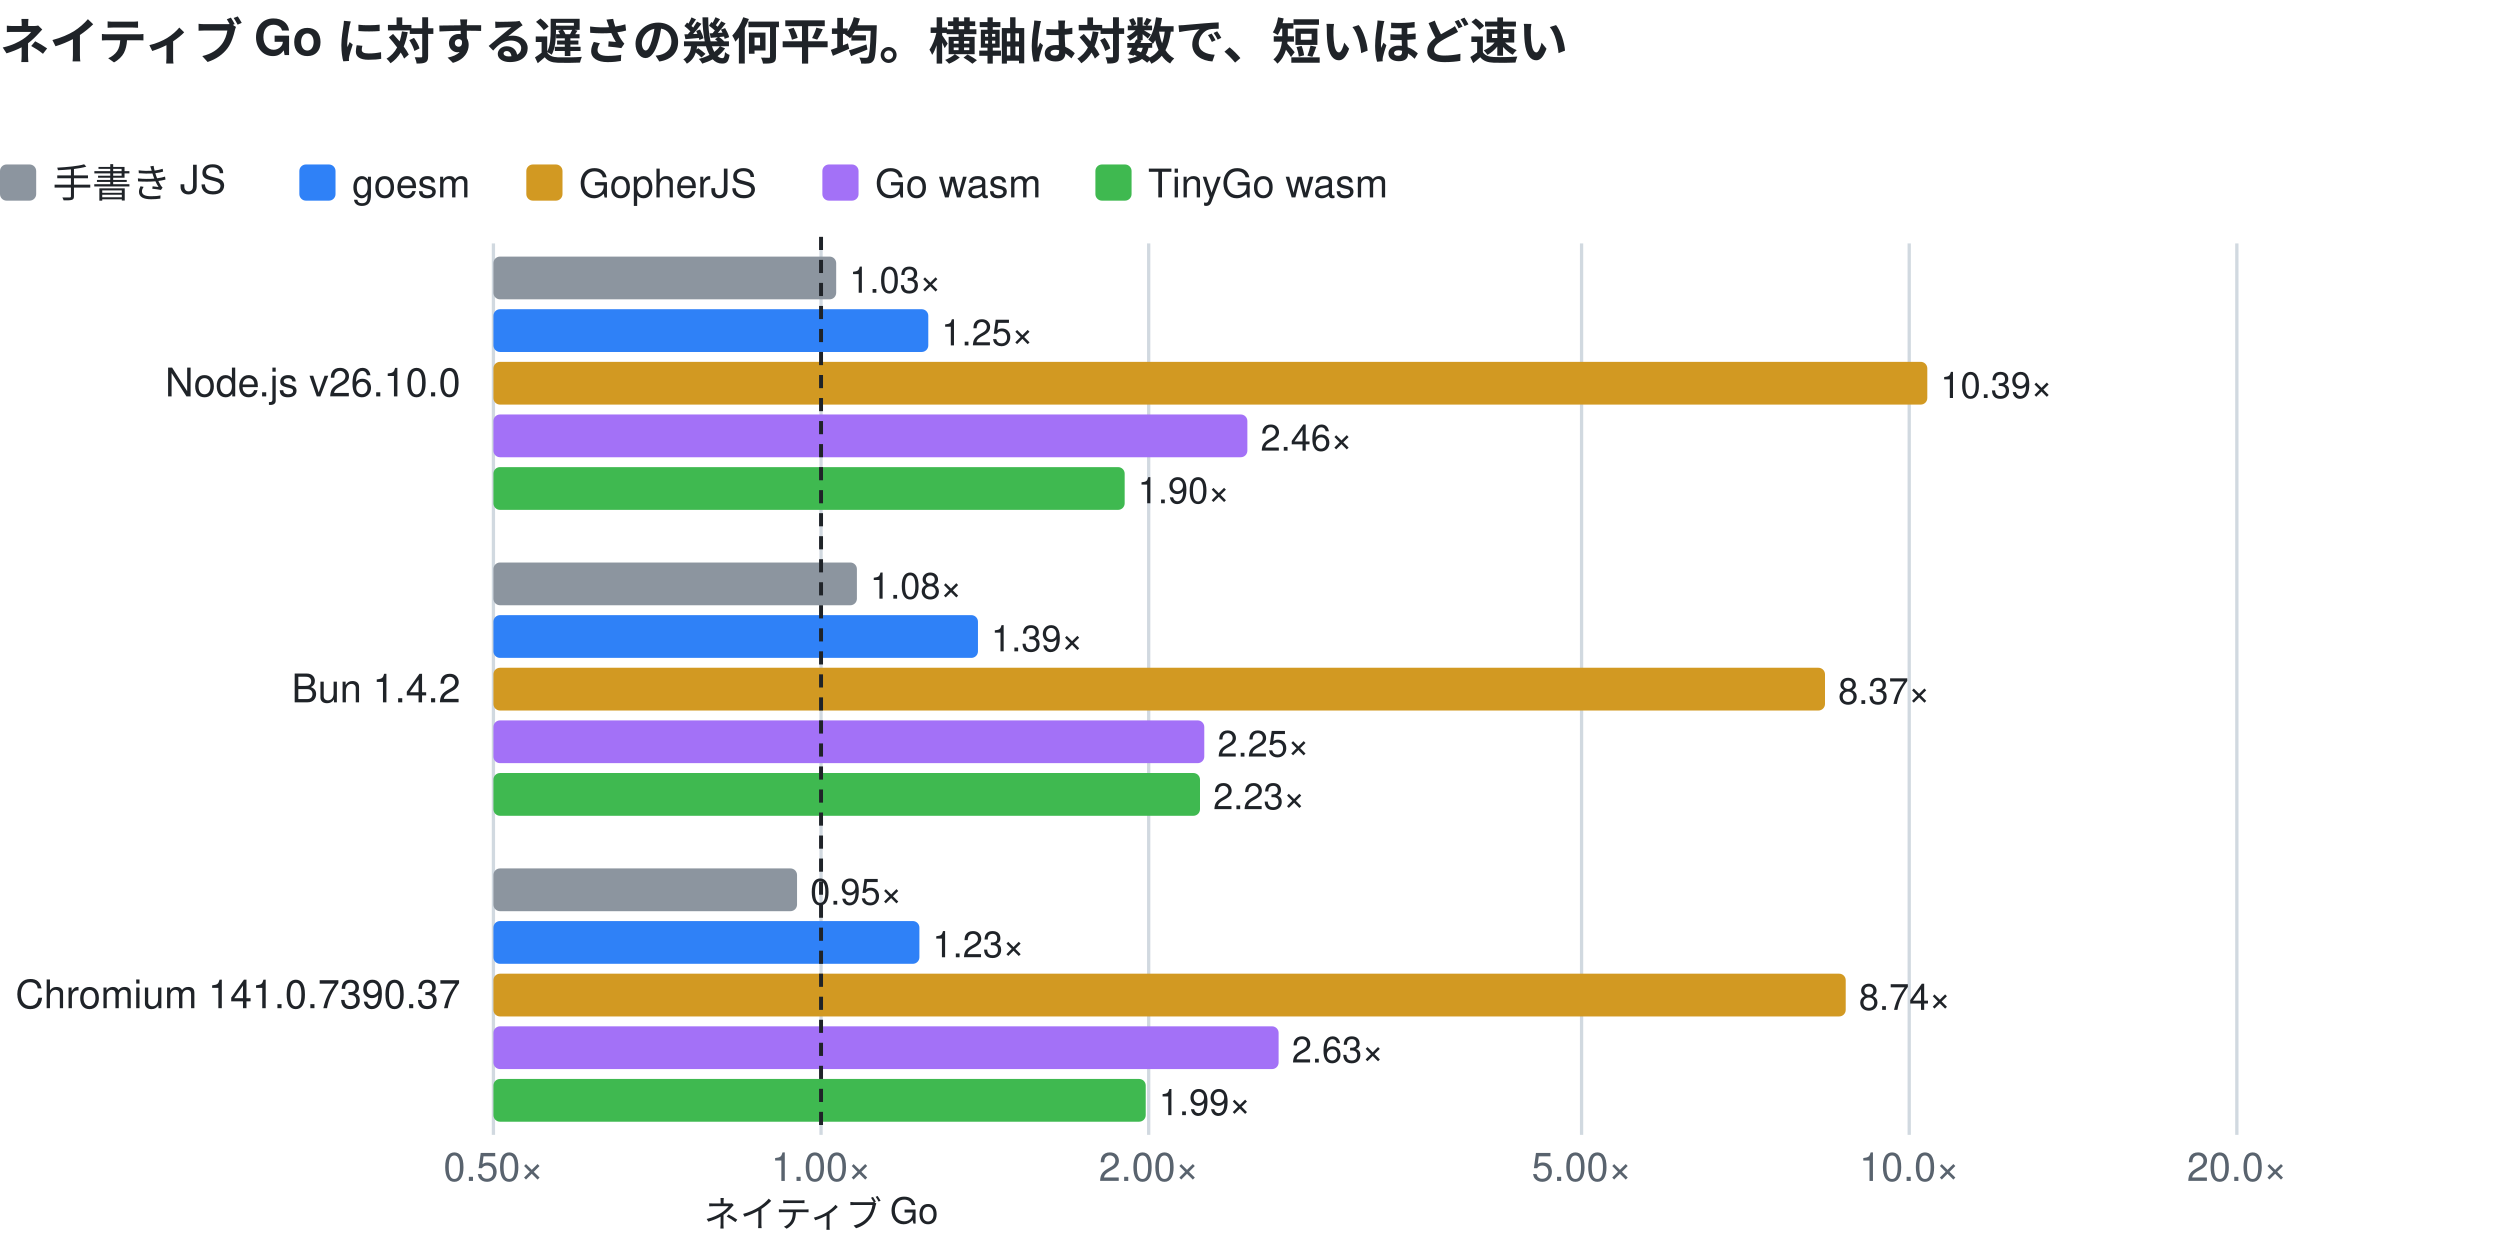
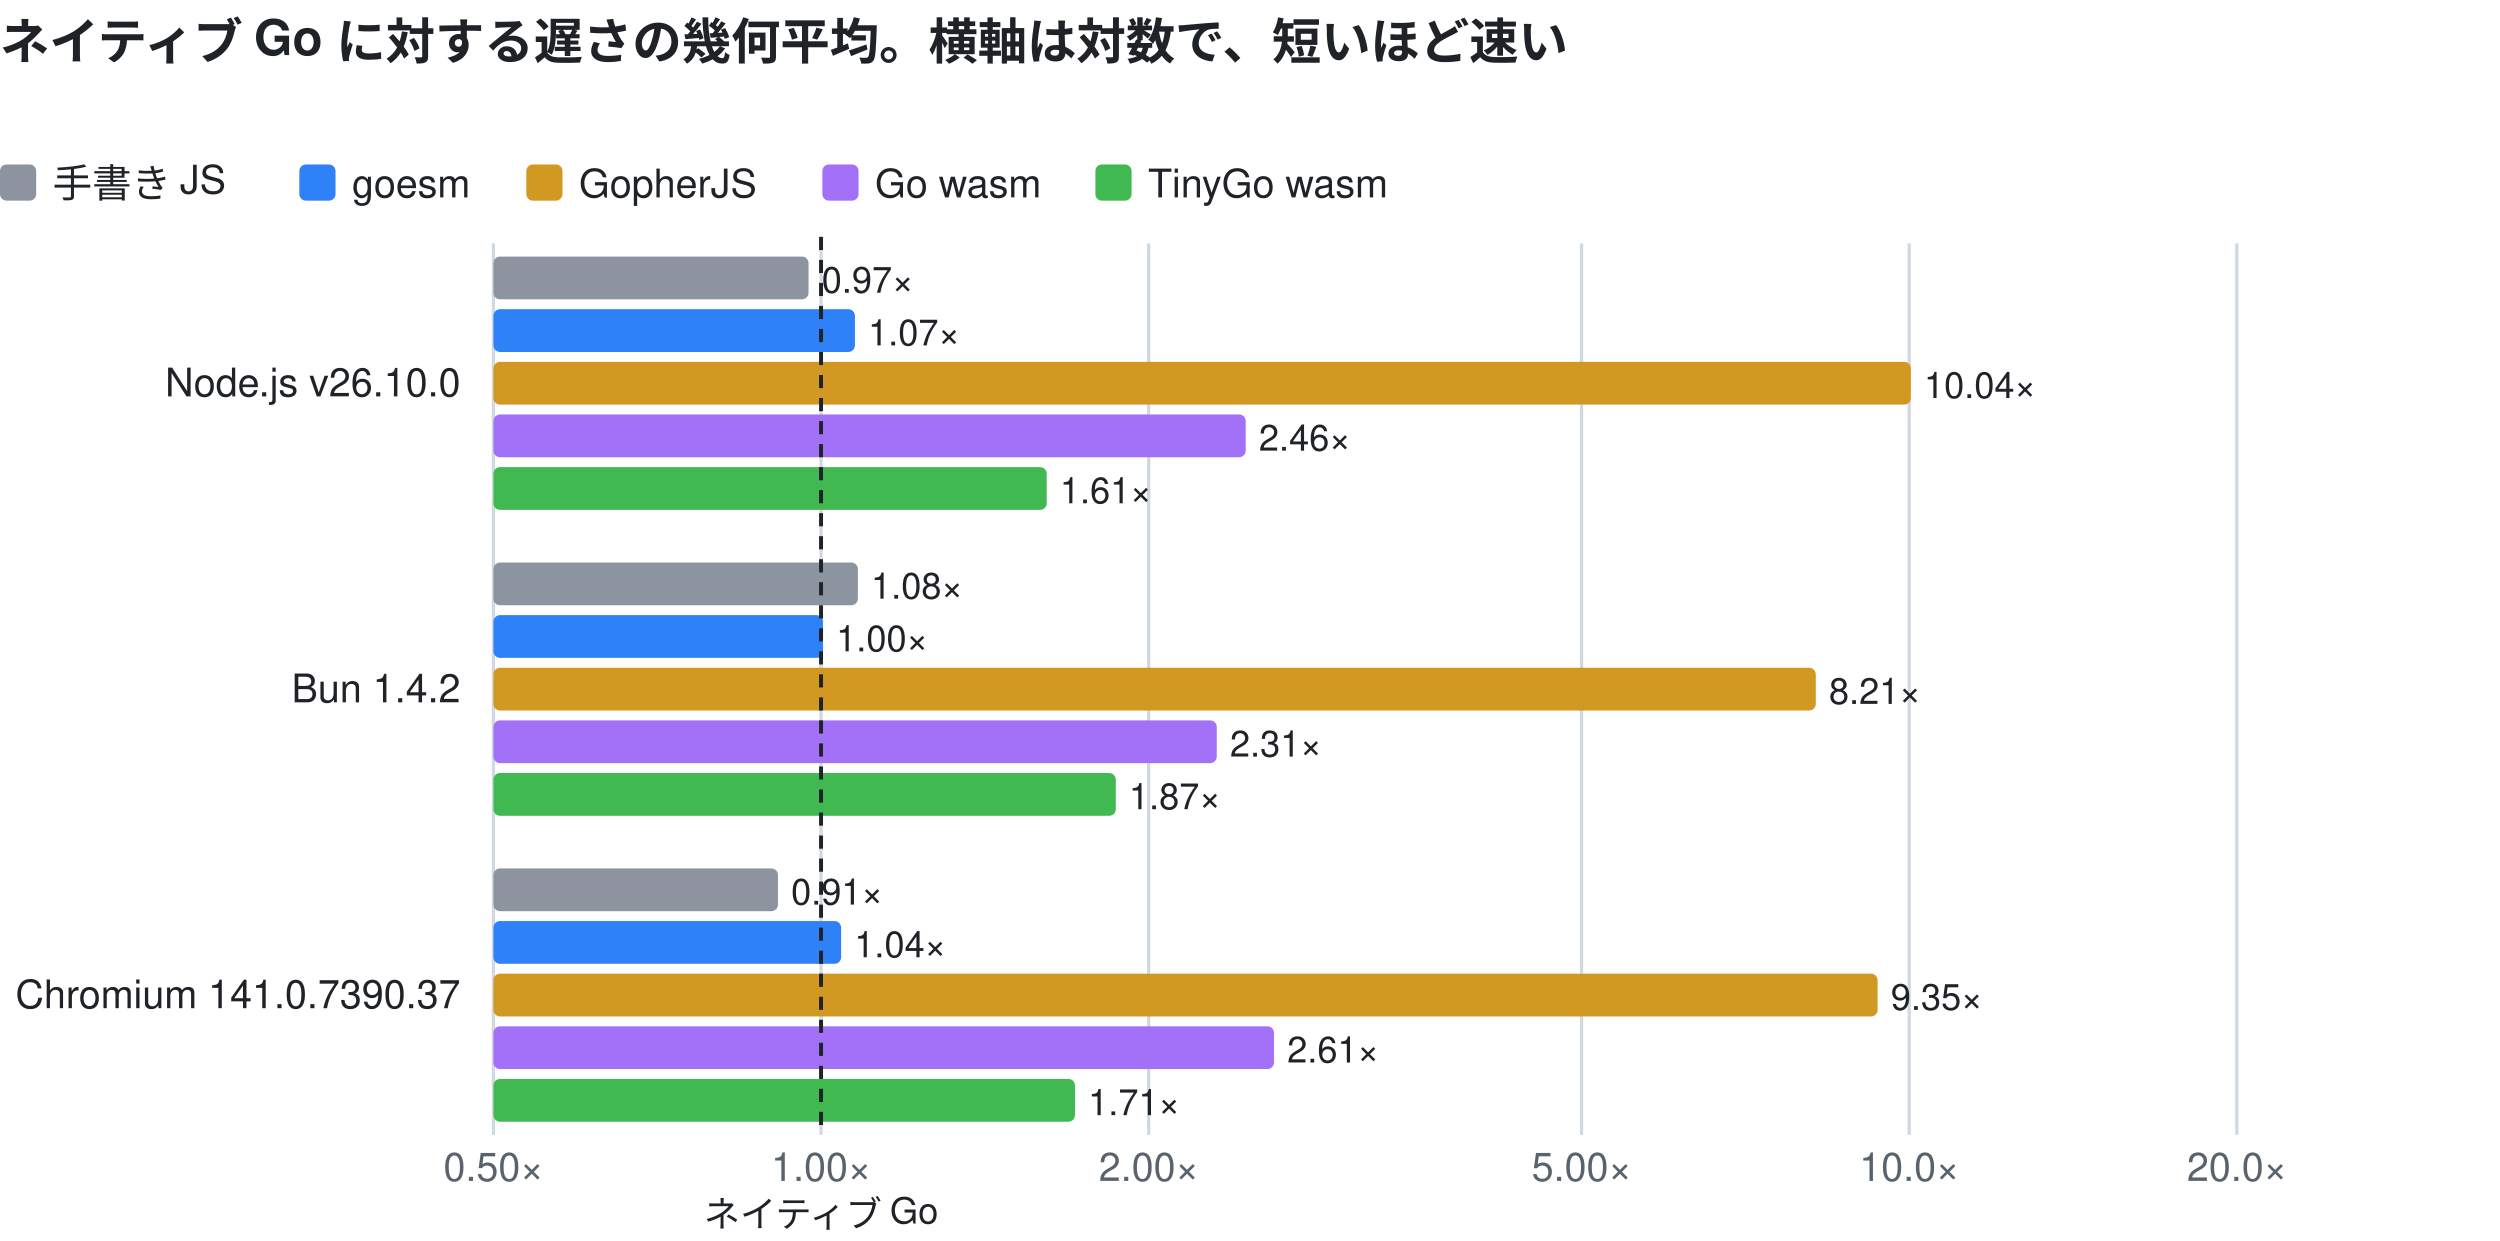
<svg xmlns="http://www.w3.org/2000/svg" width="760" height="377" viewBox="0 0 760 377" font-family="-apple-system, 'Segoe UI', Helvetica, Arial, 'Hiragino Sans', 'Noto Sans CJK JP', 'Yu Gothic', sans-serif" font-size="12">
  <style>.t{fill:#1f2328}.m{fill:#59636e}.g{stroke:#d1d9e0}.r{stroke:#1f2328}@media (prefers-color-scheme:dark){.t{fill:#f0f6fc}.m{fill:#9198a1}.g{stroke:#3d444d}.r{stroke:#f0f6fc}}</style>
  <text class="t" x="0" y="18" font-size="15" font-weight="600">ネイティブ Go に対する遅さの幾何平均。横軸は対数で、短いほど速い</text>
  <rect x="0" y="50" width="11" height="11" rx="2" fill="#8c959f" />
  <text class="t" x="16" y="60">手書き JS</text>
  <rect x="91" y="50" width="11" height="11" rx="2" fill="#2f81f7" />
  <text class="t" x="107" y="60">goesm</text>
  <rect x="160" y="50" width="11" height="11" rx="2" fill="#d29922" />
  <text class="t" x="176" y="60">GopherJS</text>
  <rect x="250" y="50" width="11" height="11" rx="2" fill="#a371f7" />
  <text class="t" x="266" y="60">Go wasm</text>
  <rect x="333" y="50" width="11" height="11" rx="2" fill="#3fb950" />
  <text class="t" x="349" y="60">TinyGo wasm</text>
  <line class="g" x1="150.0" y1="74" x2="150.0" y2="345" />
  <text class="m" x="150.0" y="359" text-anchor="middle">0.50×</text>
  <line class="g" x1="249.6" y1="74" x2="249.6" y2="345" />
  <text class="m" x="249.6" y="359" text-anchor="middle">1.00×</text>
  <line class="g" x1="349.2" y1="74" x2="349.2" y2="345" />
  <text class="m" x="349.2" y="359" text-anchor="middle">2.00×</text>
  <line class="g" x1="480.8" y1="74" x2="480.8" y2="345" />
  <text class="m" x="480.8" y="359" text-anchor="middle">5.00×</text>
  <line class="g" x1="580.4" y1="74" x2="580.4" y2="345" />
  <text class="m" x="580.4" y="359" text-anchor="middle">10.0×</text>
  <line class="g" x1="680.0" y1="74" x2="680.0" y2="345" />
  <text class="m" x="680.0" y="359" text-anchor="middle">20.0×</text>
  <text class="t" x="140" y="120.5" text-anchor="end">Node.js v26.10.0</text>
-   <rect x="150" y="78" width="104.2" height="13" rx="2" fill="#8c959f" />
-   <text class="t" x="258.2" y="89" font-size="11">1.03×</text>
-   <rect x="150" y="94" width="132.2" height="13" rx="2" fill="#2f81f7" />
-   <text class="t" x="286.2" y="105" font-size="11">1.25×</text>
-   <rect x="150" y="110" width="435.9" height="13" rx="2" fill="#d29922" />
-   <text class="t" x="589.9" y="121" font-size="11">10.39×</text>
-   <rect x="150" y="126" width="229.2" height="13" rx="2" fill="#a371f7" />
-   <text class="t" x="383.2" y="137" font-size="11">2.46×</text>
-   <rect x="150" y="142" width="191.9" height="13" rx="2" fill="#3fb950" />
-   <text class="t" x="345.9" y="153" font-size="11">1.90×</text>
+   <rect x="150" y="78" width="95.8" height="13" rx="2" fill="#8c959f" />
+   <text class="t" x="249.8" y="89" font-size="11">0.97×</text>
+   <rect x="150" y="94" width="109.9" height="13" rx="2" fill="#2f81f7" />
+   <text class="t" x="263.9" y="105" font-size="11">1.07×</text>
+   <rect x="150" y="110" width="430.9" height="13" rx="2" fill="#d29922" />
+   <text class="t" x="584.9" y="121" font-size="11">10.04×</text>
+   <rect x="150" y="126" width="228.7" height="13" rx="2" fill="#a371f7" />
+   <text class="t" x="382.7" y="137" font-size="11">2.46×</text>
+   <rect x="150" y="142" width="168.2" height="13" rx="2" fill="#3fb950" />
+   <text class="t" x="322.2" y="153" font-size="11">1.61×</text>
  <text class="t" x="140" y="213.5" text-anchor="end">Bun 1.4.2</text>
-   <rect x="150" y="171" width="110.5" height="13" rx="2" fill="#8c959f" />
-   <text class="t" x="264.5" y="182" font-size="11">1.08×</text>
-   <rect x="150" y="187" width="147.3" height="13" rx="2" fill="#2f81f7" />
-   <text class="t" x="301.3" y="198" font-size="11">1.39×</text>
-   <rect x="150" y="203" width="404.8" height="13" rx="2" fill="#d29922" />
-   <text class="t" x="558.8" y="214" font-size="11">8.37×</text>
-   <rect x="150" y="219" width="216.1" height="13" rx="2" fill="#a371f7" />
-   <text class="t" x="370.1" y="230" font-size="11">2.25×</text>
-   <rect x="150" y="235" width="214.8" height="13" rx="2" fill="#3fb950" />
-   <text class="t" x="368.8" y="246" font-size="11">2.23×</text>
+   <rect x="150" y="171" width="110.8" height="13" rx="2" fill="#8c959f" />
+   <text class="t" x="264.8" y="182" font-size="11">1.08×</text>
+   <rect x="150" y="187" width="100.2" height="13" rx="2" fill="#2f81f7" />
+   <text class="t" x="254.2" y="198" font-size="11">1.00×</text>
+   <rect x="150" y="203" width="402.0" height="13" rx="2" fill="#d29922" />
+   <text class="t" x="556.0" y="214" font-size="11">8.21×</text>
+   <rect x="150" y="219" width="219.9" height="13" rx="2" fill="#a371f7" />
+   <text class="t" x="373.9" y="230" font-size="11">2.31×</text>
+   <rect x="150" y="235" width="189.2" height="13" rx="2" fill="#3fb950" />
+   <text class="t" x="343.2" y="246" font-size="11">1.87×</text>
  <text class="t" x="140" y="306.5" text-anchor="end">Chromium 141.0.7390.37</text>
-   <rect x="150" y="264" width="92.3" height="13" rx="2" fill="#8c959f" />
-   <text class="t" x="246.3" y="275" font-size="11">0.95×</text>
-   <rect x="150" y="280" width="129.5" height="13" rx="2" fill="#2f81f7" />
-   <text class="t" x="283.5" y="291" font-size="11">1.23×</text>
-   <rect x="150" y="296" width="411.1" height="13" rx="2" fill="#d29922" />
-   <text class="t" x="565.1" y="307" font-size="11">8.74×</text>
-   <rect x="150" y="312" width="238.7" height="13" rx="2" fill="#a371f7" />
-   <text class="t" x="392.7" y="323" font-size="11">2.63×</text>
-   <rect x="150" y="328" width="198.3" height="13" rx="2" fill="#3fb950" />
-   <text class="t" x="352.3" y="339" font-size="11">1.99×</text>
+   <rect x="150" y="264" width="86.5" height="13" rx="2" fill="#8c959f" />
+   <text class="t" x="240.5" y="275" font-size="11">0.91×</text>
+   <rect x="150" y="280" width="105.7" height="13" rx="2" fill="#2f81f7" />
+   <text class="t" x="259.7" y="291" font-size="11">1.04×</text>
+   <rect x="150" y="296" width="420.8" height="13" rx="2" fill="#d29922" />
+   <text class="t" x="574.8" y="307" font-size="11">9.35×</text>
+   <rect x="150" y="312" width="237.3" height="13" rx="2" fill="#a371f7" />
+   <text class="t" x="391.3" y="323" font-size="11">2.61×</text>
+   <rect x="150" y="328" width="176.8" height="13" rx="2" fill="#3fb950" />
+   <text class="t" x="330.8" y="339" font-size="11">1.71×</text>
  <line class="r" x1="249.6" y1="72" x2="249.6" y2="345" stroke-dasharray="4 3" stroke-width="1.2" />
  <text class="t" x="249.6" y="373" text-anchor="middle" font-size="11">ネイティブ Go</text>
</svg>
